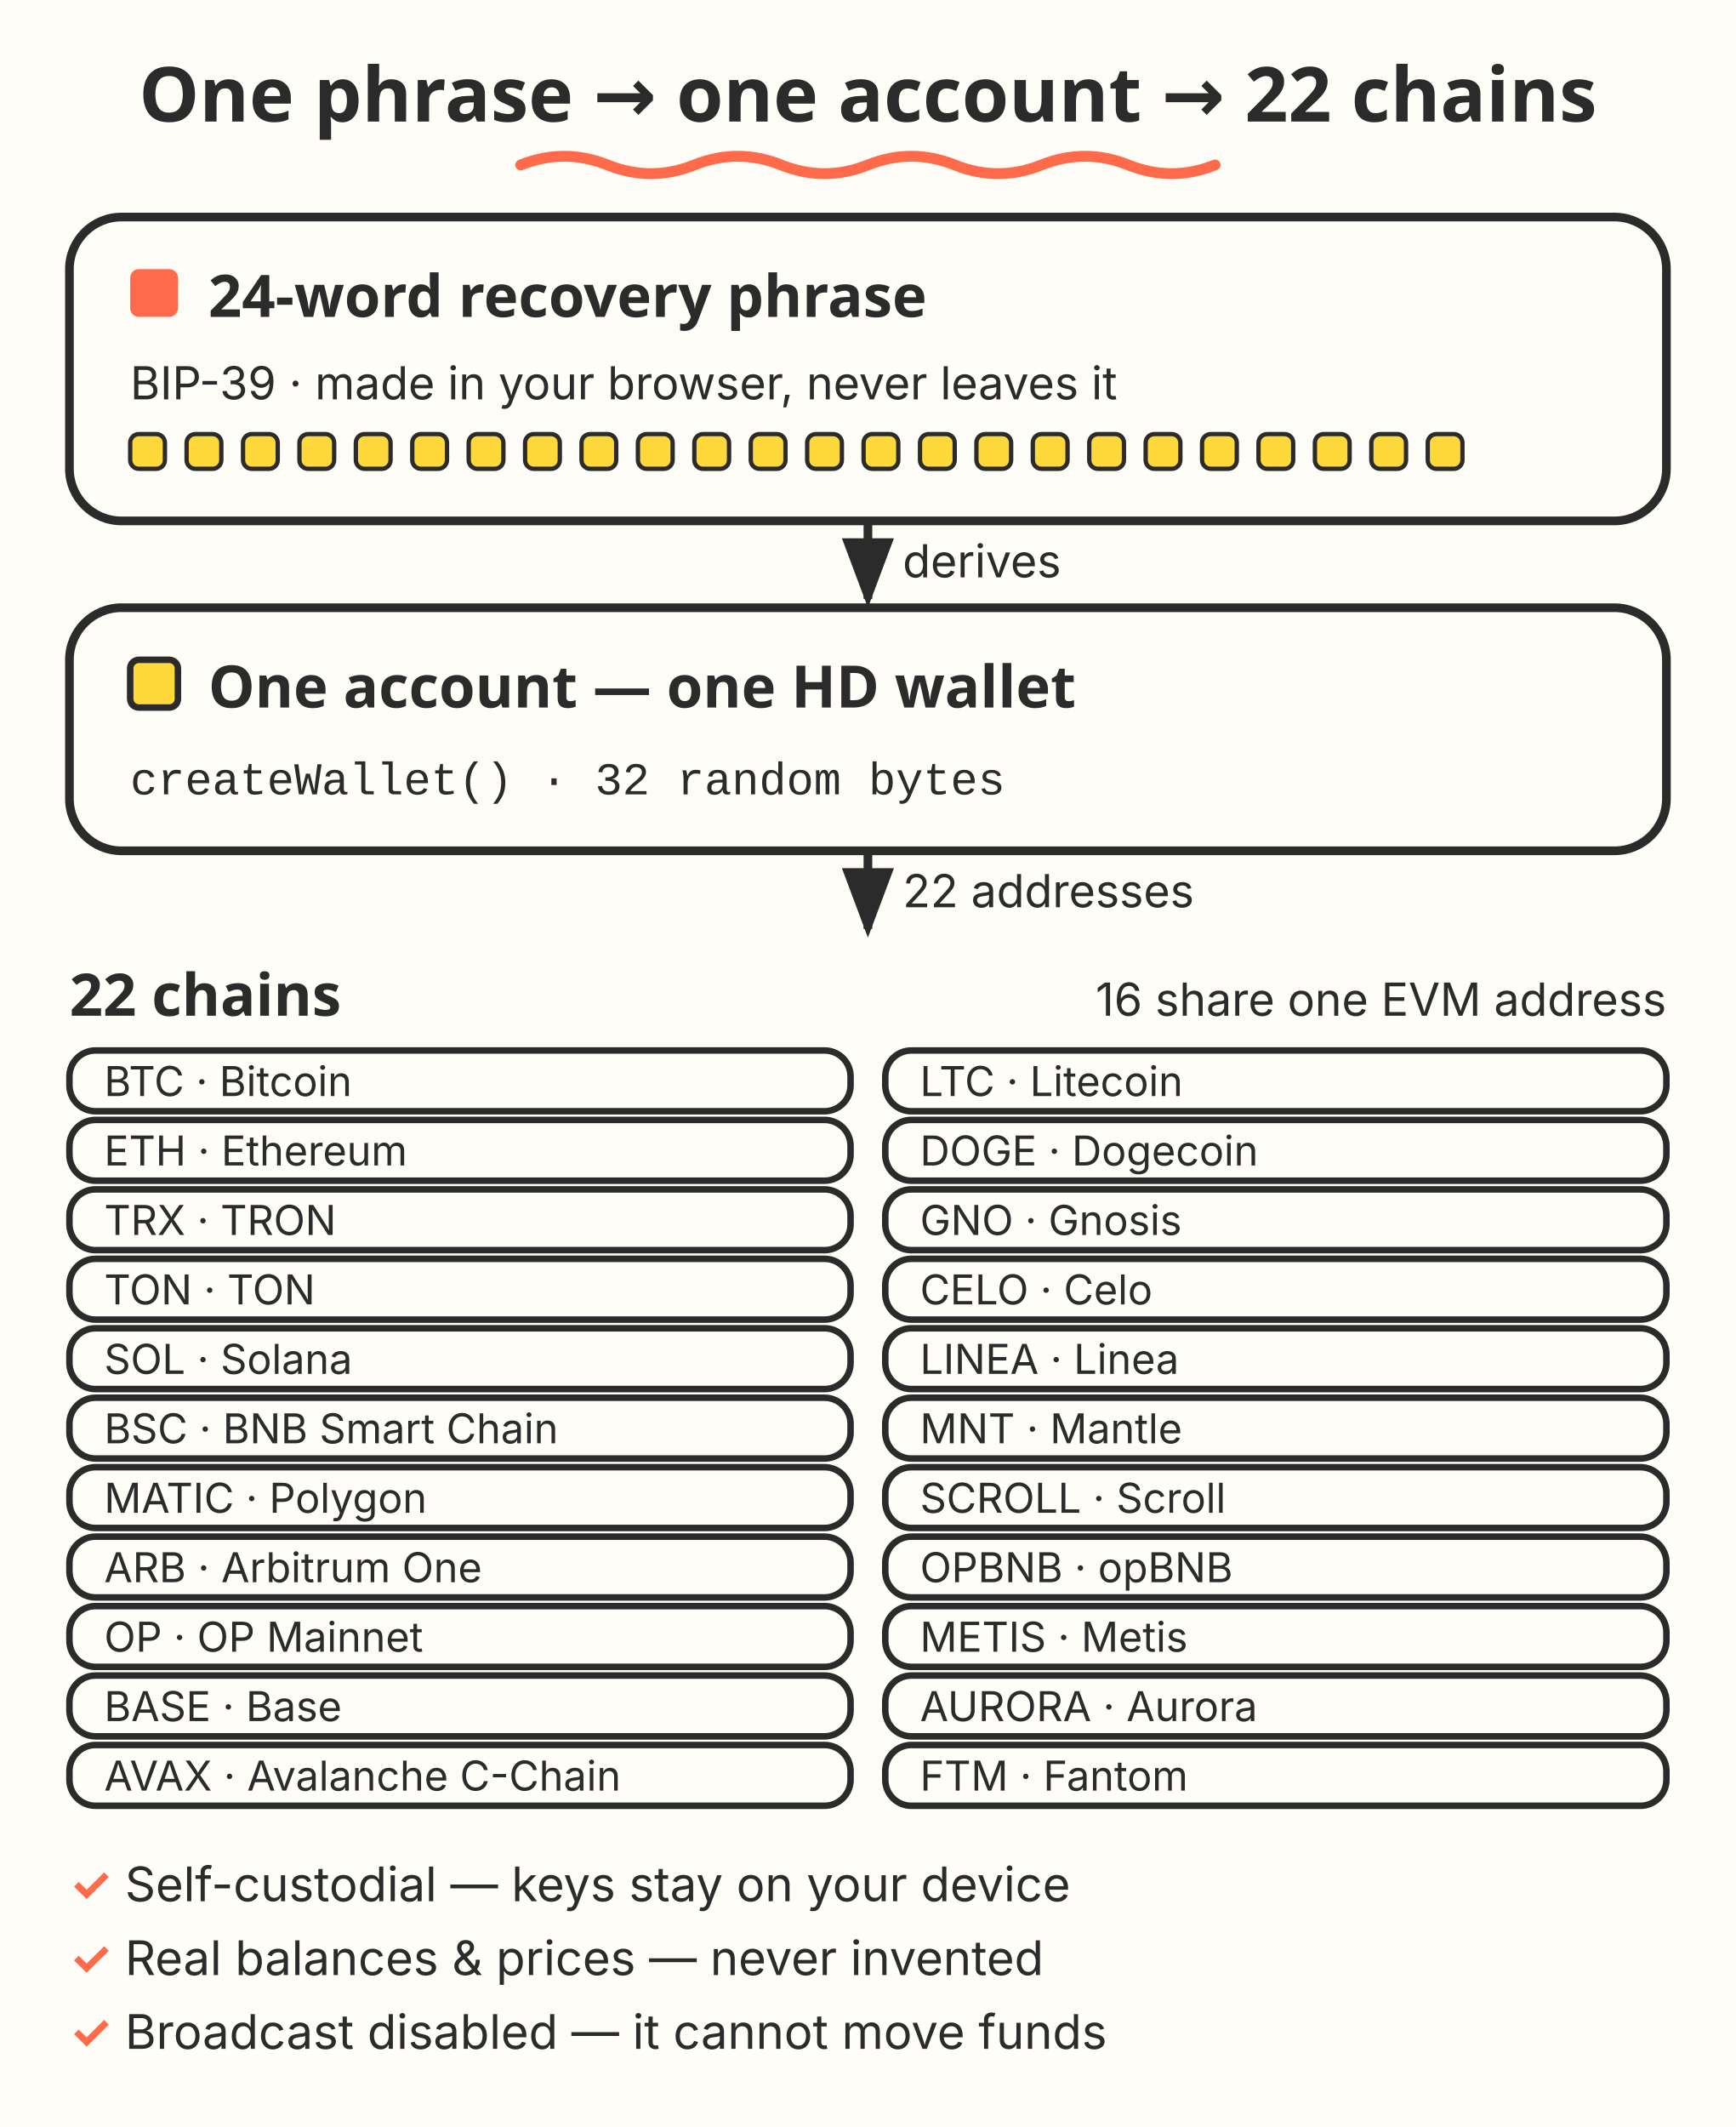
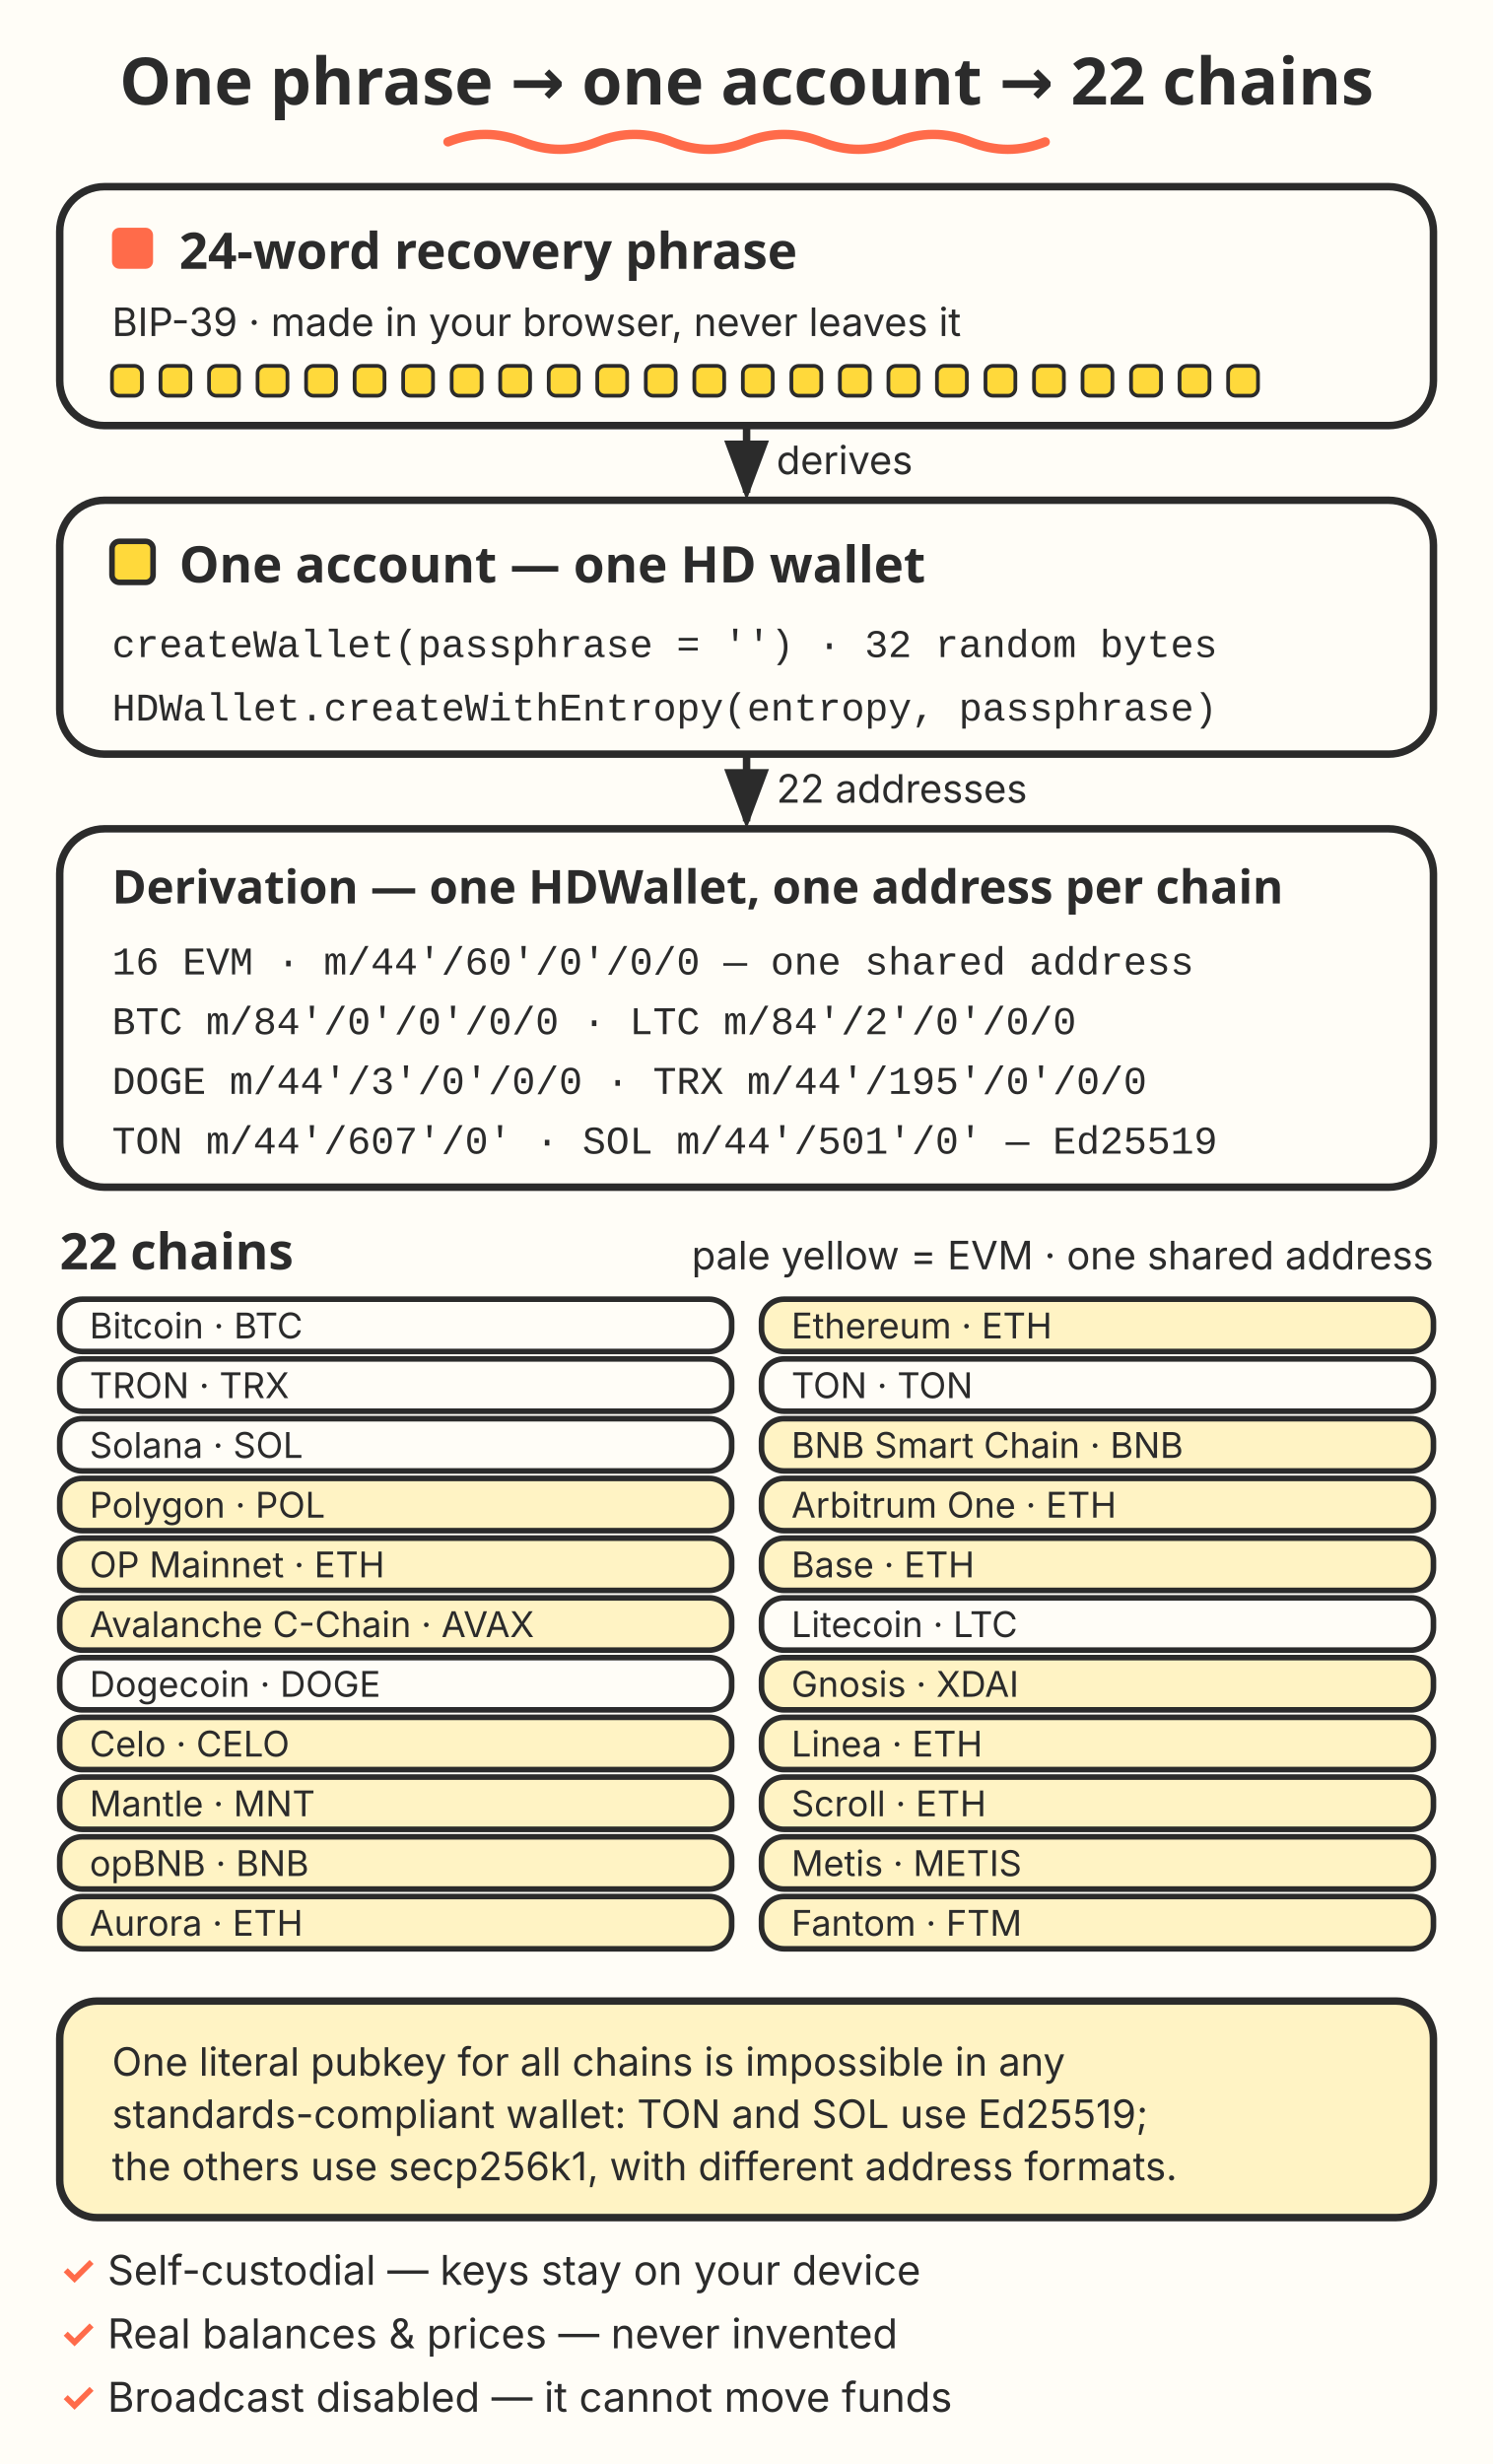
- <svg xmlns="http://www.w3.org/2000/svg" width="400" height="490" viewBox="0 0 400 490" role="img" aria-labelledby="expTitle expDesc">
+ <svg xmlns="http://www.w3.org/2000/svg" width="400" height="660" viewBox="0 0 400 660" role="img" aria-labelledby="expTitle expDesc">
  <style>
    .t { font-family: "Baloo 2", "Trebuchet MS", Verdana, sans-serif; fill: #2B2B2B; }
    .b { font-family: Inter, "Trebuchet MS", Verdana, sans-serif; fill: #2B2B2B; }
    .m { font-family: "SFMono-Regular", Consolas, "Liberation Mono", monospace; fill: #2B2B2B; }
    .card { fill: #FFFDF7; stroke: #2B2B2B; stroke-width: 2; }
    .chip { fill: #FFFDF7; stroke: #2B2B2B; stroke-width: 1.5; }
+     .chipEvm { fill: #FFF3C4; stroke: #2B2B2B; stroke-width: 1.5; }
+     .limit { fill: #FFF3C4; stroke: #2B2B2B; stroke-width: 2; }
    .arrow { stroke: #2B2B2B; stroke-width: 2; fill: none; }
    .lbl { font-family: Inter, "Trebuchet MS", Verdana, sans-serif; fill: #2B2B2B; paint-order: stroke; stroke: #FFFDF7; stroke-width: 4; }
  </style>
  <defs>
    <marker id="ah2" markerWidth="10" markerHeight="10" refX="7" refY="3" orient="auto" markerUnits="strokeWidth">
      <path d="M0,0 L8,3 L0,6 z" fill="#2B2B2B" />
    </marker>
  </defs>
-   <rect x="0" y="0" width="400" height="490" fill="#FFFDF7" />
+   <rect x="0" y="0" width="400" height="660" fill="#FFFDF7" />
  <text class="t" x="200" y="28" font-size="17.5" font-weight="700" text-anchor="middle">One phrase → one account → 22 chains</text>
  <path d="M120,38 q10,-4 20,0 t20,0 t20,0 t20,0 t20,0 t20,0 t20,0 t20,0" fill="none" stroke="#FF6B4A" stroke-width="2.5" stroke-linecap="round" />
-   <rect class="card" x="16" y="50" width="368" height="70" rx="12" />
-   <rect x="30" y="62" width="11" height="11" rx="2" fill="#FF6B4A" />
-   <text class="t" x="48" y="73" font-size="13.5" font-weight="700">24-word recovery phrase</text>
-   <text class="b" x="30" y="92" font-size="10.5">BIP-39 · made in your browser, never leaves it</text>
+   <rect class="card" x="16" y="50" width="368" height="64" rx="12" />
+   <rect x="30" y="61" width="11" height="11" rx="2" fill="#FF6B4A" />
+   <text class="t" x="48" y="72" font-size="13.5" font-weight="700">24-word recovery phrase</text>
+   <text class="b" x="30" y="90" font-size="10.5">BIP-39 · made in your browser, never leaves it</text>
  <g fill="#FFD93B" stroke="#2B2B2B" stroke-width="1">
-     <rect x="30" y="100" width="8" height="8" rx="2" />
-     <rect x="43" y="100" width="8" height="8" rx="2" />
-     <rect x="56" y="100" width="8" height="8" rx="2" />
-     <rect x="69" y="100" width="8" height="8" rx="2" />
-     <rect x="82" y="100" width="8" height="8" rx="2" />
-     <rect x="95" y="100" width="8" height="8" rx="2" />
-     <rect x="108" y="100" width="8" height="8" rx="2" />
-     <rect x="121" y="100" width="8" height="8" rx="2" />
-     <rect x="134" y="100" width="8" height="8" rx="2" />
-     <rect x="147" y="100" width="8" height="8" rx="2" />
-     <rect x="160" y="100" width="8" height="8" rx="2" />
-     <rect x="173" y="100" width="8" height="8" rx="2" />
-     <rect x="186" y="100" width="8" height="8" rx="2" />
-     <rect x="199" y="100" width="8" height="8" rx="2" />
-     <rect x="212" y="100" width="8" height="8" rx="2" />
-     <rect x="225" y="100" width="8" height="8" rx="2" />
-     <rect x="238" y="100" width="8" height="8" rx="2" />
-     <rect x="251" y="100" width="8" height="8" rx="2" />
-     <rect x="264" y="100" width="8" height="8" rx="2" />
-     <rect x="277" y="100" width="8" height="8" rx="2" />
-     <rect x="290" y="100" width="8" height="8" rx="2" />
-     <rect x="303" y="100" width="8" height="8" rx="2" />
-     <rect x="316" y="100" width="8" height="8" rx="2" />
-     <rect x="329" y="100" width="8" height="8" rx="2" />
+     <rect x="30" y="98" width="8" height="8" rx="2" />
+     <rect x="43" y="98" width="8" height="8" rx="2" />
+     <rect x="56" y="98" width="8" height="8" rx="2" />
+     <rect x="69" y="98" width="8" height="8" rx="2" />
+     <rect x="82" y="98" width="8" height="8" rx="2" />
+     <rect x="95" y="98" width="8" height="8" rx="2" />
+     <rect x="108" y="98" width="8" height="8" rx="2" />
+     <rect x="121" y="98" width="8" height="8" rx="2" />
+     <rect x="134" y="98" width="8" height="8" rx="2" />
+     <rect x="147" y="98" width="8" height="8" rx="2" />
+     <rect x="160" y="98" width="8" height="8" rx="2" />
+     <rect x="173" y="98" width="8" height="8" rx="2" />
+     <rect x="186" y="98" width="8" height="8" rx="2" />
+     <rect x="199" y="98" width="8" height="8" rx="2" />
+     <rect x="212" y="98" width="8" height="8" rx="2" />
+     <rect x="225" y="98" width="8" height="8" rx="2" />
+     <rect x="238" y="98" width="8" height="8" rx="2" />
+     <rect x="251" y="98" width="8" height="8" rx="2" />
+     <rect x="264" y="98" width="8" height="8" rx="2" />
+     <rect x="277" y="98" width="8" height="8" rx="2" />
+     <rect x="290" y="98" width="8" height="8" rx="2" />
+     <rect x="303" y="98" width="8" height="8" rx="2" />
+     <rect x="316" y="98" width="8" height="8" rx="2" />
+     <rect x="329" y="98" width="8" height="8" rx="2" />
  </g>
-   <path class="arrow" d="M200,120 L200,138" marker-end="url(#ah2)" />
-   <text class="lbl" x="208" y="133" font-size="10.5">derives</text>
-   <rect class="card" x="16" y="140" width="368" height="56" rx="12" />
-   <rect x="30" y="152" width="11" height="11" rx="2" fill="#FFD93B" stroke="#2B2B2B" stroke-width="1.5" />
-   <text class="t" x="48" y="163" font-size="13.5" font-weight="700">One account — one HD wallet</text>
-   <text class="m" x="30" y="183" font-size="10.5">createWallet() · 32 random bytes</text>
-   <path class="arrow" d="M200,196 L200,214" marker-end="url(#ah2)" />
-   <text class="lbl" x="208" y="209" font-size="10.5">22 addresses</text>
-   <text class="t" x="16" y="234" font-size="13.5" font-weight="700">22 chains</text>
-   <text class="b" x="384" y="234" font-size="10.5" text-anchor="end">16 share one EVM address</text>
+   <path class="arrow" d="M200,114 L200,132" marker-end="url(#ah2)" />
+   <text class="lbl" x="208" y="127" font-size="10.5">derives</text>
+   <rect class="card" x="16" y="134" width="368" height="68" rx="12" />
+   <rect x="30" y="145" width="11" height="11" rx="2" fill="#FFD93B" stroke="#2B2B2B" stroke-width="1.5" />
+   <text class="t" x="48" y="156" font-size="13.5" font-weight="700">One account — one HD wallet</text>
+   <text class="m" x="30" y="176" font-size="10.5">createWallet(passphrase = '') · 32 random bytes</text>
+   <text class="m" x="30" y="193" font-size="10.5">HDWallet.createWithEntropy(entropy, passphrase)</text>
+   <path class="arrow" d="M200,202 L200,220" marker-end="url(#ah2)" />
+   <text class="lbl" x="208" y="215" font-size="10.5">22 addresses</text>
+   <rect class="card" x="16" y="222" width="368" height="96" rx="12" />
+   <text class="t" x="30" y="242" font-size="12.5" font-weight="700">Derivation — one HDWallet, one address per chain</text>
+   <text class="m" x="30" y="261" font-size="10.5">16 EVM · m/44'/60'/0'/0/0 — one shared address</text>
+   <text class="m" x="30" y="277" font-size="10.5">BTC m/84'/0'/0'/0/0 · LTC m/84'/2'/0'/0/0</text>
+   <text class="m" x="30" y="293" font-size="10.5">DOGE m/44'/3'/0'/0/0 · TRX m/44'/195'/0'/0/0</text>
+   <text class="m" x="30" y="309" font-size="10.5">TON m/44'/607'/0' · SOL m/44'/501'/0' — Ed25519</text>
+   <text class="t" x="16" y="340" font-size="13.5" font-weight="700">22 chains</text>
+   <text class="b" x="384" y="340" font-size="10.5" text-anchor="end">pale yellow = EVM · one shared address</text>
  <g font-size="9.5">
-     <rect class="chip" x="16" y="242" width="180" height="14" rx="6" />
-     <text class="b" x="24" y="252.5">BTC · Bitcoin</text>
-     <rect class="chip" x="204" y="242" width="180" height="14" rx="6" />
-     <text class="b" x="212" y="252.5">LTC · Litecoin</text>
-     <rect class="chip" x="16" y="258" width="180" height="14" rx="6" />
-     <text class="b" x="24" y="268.5">ETH · Ethereum</text>
-     <rect class="chip" x="204" y="258" width="180" height="14" rx="6" />
-     <text class="b" x="212" y="268.5">DOGE · Dogecoin</text>
-     <rect class="chip" x="16" y="274" width="180" height="14" rx="6" />
-     <text class="b" x="24" y="284.5">TRX · TRON</text>
-     <rect class="chip" x="204" y="274" width="180" height="14" rx="6" />
-     <text class="b" x="212" y="284.5">GNO · Gnosis</text>
-     <rect class="chip" x="16" y="290" width="180" height="14" rx="6" />
-     <text class="b" x="24" y="300.5">TON · TON</text>
-     <rect class="chip" x="204" y="290" width="180" height="14" rx="6" />
-     <text class="b" x="212" y="300.5">CELO · Celo</text>
-     <rect class="chip" x="16" y="306" width="180" height="14" rx="6" />
-     <text class="b" x="24" y="316.5">SOL · Solana</text>
-     <rect class="chip" x="204" y="306" width="180" height="14" rx="6" />
-     <text class="b" x="212" y="316.5">LINEA · Linea</text>
-     <rect class="chip" x="16" y="322" width="180" height="14" rx="6" />
-     <text class="b" x="24" y="332.5">BSC · BNB Smart Chain</text>
-     <rect class="chip" x="204" y="322" width="180" height="14" rx="6" />
-     <text class="b" x="212" y="332.5">MNT · Mantle</text>
-     <rect class="chip" x="16" y="338" width="180" height="14" rx="6" />
-     <text class="b" x="24" y="348.5">MATIC · Polygon</text>
-     <rect class="chip" x="204" y="338" width="180" height="14" rx="6" />
-     <text class="b" x="212" y="348.5">SCROLL · Scroll</text>
-     <rect class="chip" x="16" y="354" width="180" height="14" rx="6" />
-     <text class="b" x="24" y="364.5">ARB · Arbitrum One</text>
-     <rect class="chip" x="204" y="354" width="180" height="14" rx="6" />
-     <text class="b" x="212" y="364.5">OPBNB · opBNB</text>
-     <rect class="chip" x="16" y="370" width="180" height="14" rx="6" />
-     <text class="b" x="24" y="380.5">OP · OP Mainnet</text>
-     <rect class="chip" x="204" y="370" width="180" height="14" rx="6" />
-     <text class="b" x="212" y="380.5">METIS · Metis</text>
-     <rect class="chip" x="16" y="386" width="180" height="14" rx="6" />
-     <text class="b" x="24" y="396.5">BASE · Base</text>
-     <rect class="chip" x="204" y="386" width="180" height="14" rx="6" />
-     <text class="b" x="212" y="396.5">AURORA · Aurora</text>
-     <rect class="chip" x="16" y="402" width="180" height="14" rx="6" />
-     <text class="b" x="24" y="412.5">AVAX · Avalanche C-Chain</text>
-     <rect class="chip" x="204" y="402" width="180" height="14" rx="6" />
-     <text class="b" x="212" y="412.5">FTM · Fantom</text>
+     <rect class="chip" x="16" y="348" width="180" height="14" rx="6" />
+     <text class="b" x="24" y="358.5">Bitcoin · BTC</text>
+     <rect class="chipEvm" x="204" y="348" width="180" height="14" rx="6" />
+     <text class="b" x="212" y="358.5">Ethereum · ETH</text>
+     <rect class="chip" x="16" y="364" width="180" height="14" rx="6" />
+     <text class="b" x="24" y="374.5">TRON · TRX</text>
+     <rect class="chip" x="204" y="364" width="180" height="14" rx="6" />
+     <text class="b" x="212" y="374.5">TON · TON</text>
+     <rect class="chip" x="16" y="380" width="180" height="14" rx="6" />
+     <text class="b" x="24" y="390.5">Solana · SOL</text>
+     <rect class="chipEvm" x="204" y="380" width="180" height="14" rx="6" />
+     <text class="b" x="212" y="390.5">BNB Smart Chain · BNB</text>
+     <rect class="chipEvm" x="16" y="396" width="180" height="14" rx="6" />
+     <text class="b" x="24" y="406.5">Polygon · POL</text>
+     <rect class="chipEvm" x="204" y="396" width="180" height="14" rx="6" />
+     <text class="b" x="212" y="406.5">Arbitrum One · ETH</text>
+     <rect class="chipEvm" x="16" y="412" width="180" height="14" rx="6" />
+     <text class="b" x="24" y="422.5">OP Mainnet · ETH</text>
+     <rect class="chipEvm" x="204" y="412" width="180" height="14" rx="6" />
+     <text class="b" x="212" y="422.5">Base · ETH</text>
+     <rect class="chipEvm" x="16" y="428" width="180" height="14" rx="6" />
+     <text class="b" x="24" y="438.5">Avalanche C-Chain · AVAX</text>
+     <rect class="chip" x="204" y="428" width="180" height="14" rx="6" />
+     <text class="b" x="212" y="438.5">Litecoin · LTC</text>
+     <rect class="chip" x="16" y="444" width="180" height="14" rx="6" />
+     <text class="b" x="24" y="454.5">Dogecoin · DOGE</text>
+     <rect class="chipEvm" x="204" y="444" width="180" height="14" rx="6" />
+     <text class="b" x="212" y="454.5">Gnosis · XDAI</text>
+     <rect class="chipEvm" x="16" y="460" width="180" height="14" rx="6" />
+     <text class="b" x="24" y="470.5">Celo · CELO</text>
+     <rect class="chipEvm" x="204" y="460" width="180" height="14" rx="6" />
+     <text class="b" x="212" y="470.5">Linea · ETH</text>
+     <rect class="chipEvm" x="16" y="476" width="180" height="14" rx="6" />
+     <text class="b" x="24" y="486.5">Mantle · MNT</text>
+     <rect class="chipEvm" x="204" y="476" width="180" height="14" rx="6" />
+     <text class="b" x="212" y="486.5">Scroll · ETH</text>
+     <rect class="chipEvm" x="16" y="492" width="180" height="14" rx="6" />
+     <text class="b" x="24" y="502.5">opBNB · BNB</text>
+     <rect class="chipEvm" x="204" y="492" width="180" height="14" rx="6" />
+     <text class="b" x="212" y="502.5">Metis · METIS</text>
+     <rect class="chipEvm" x="16" y="508" width="180" height="14" rx="6" />
+     <text class="b" x="24" y="518.5">Aurora · ETH</text>
+     <rect class="chipEvm" x="204" y="508" width="180" height="14" rx="6" />
+     <text class="b" x="212" y="518.5">Fantom · FTM</text>
  </g>
+   <rect class="limit" x="16" y="536" width="368" height="58" rx="10" />
+   <text class="b" x="30" y="556" font-size="10.5">One literal pubkey for all chains is impossible in any</text>
+   <text class="b" x="30" y="570" font-size="10.5">standards-compliant wallet: TON and SOL use Ed25519;</text>
+   <text class="b" x="30" y="584" font-size="10.5">the others use secp256k1, with different address formats.</text>
  <g font-size="11">
-     <text class="b" x="16" y="438">
+     <text class="b" x="16" y="612">
      <tspan fill="#FF6B4A" font-weight="700">✓</tspan> Self-custodial — keys stay on your device</text>
-     <text class="b" x="16" y="455">
+     <text class="b" x="16" y="629">
      <tspan fill="#FF6B4A" font-weight="700">✓</tspan> Real balances &amp; prices — never invented</text>
-     <text class="b" x="16" y="472">
+     <text class="b" x="16" y="646">
      <tspan fill="#FF6B4A" font-weight="700">✓</tspan> Broadcast disabled — it cannot move funds</text>
  </g>
</svg>
